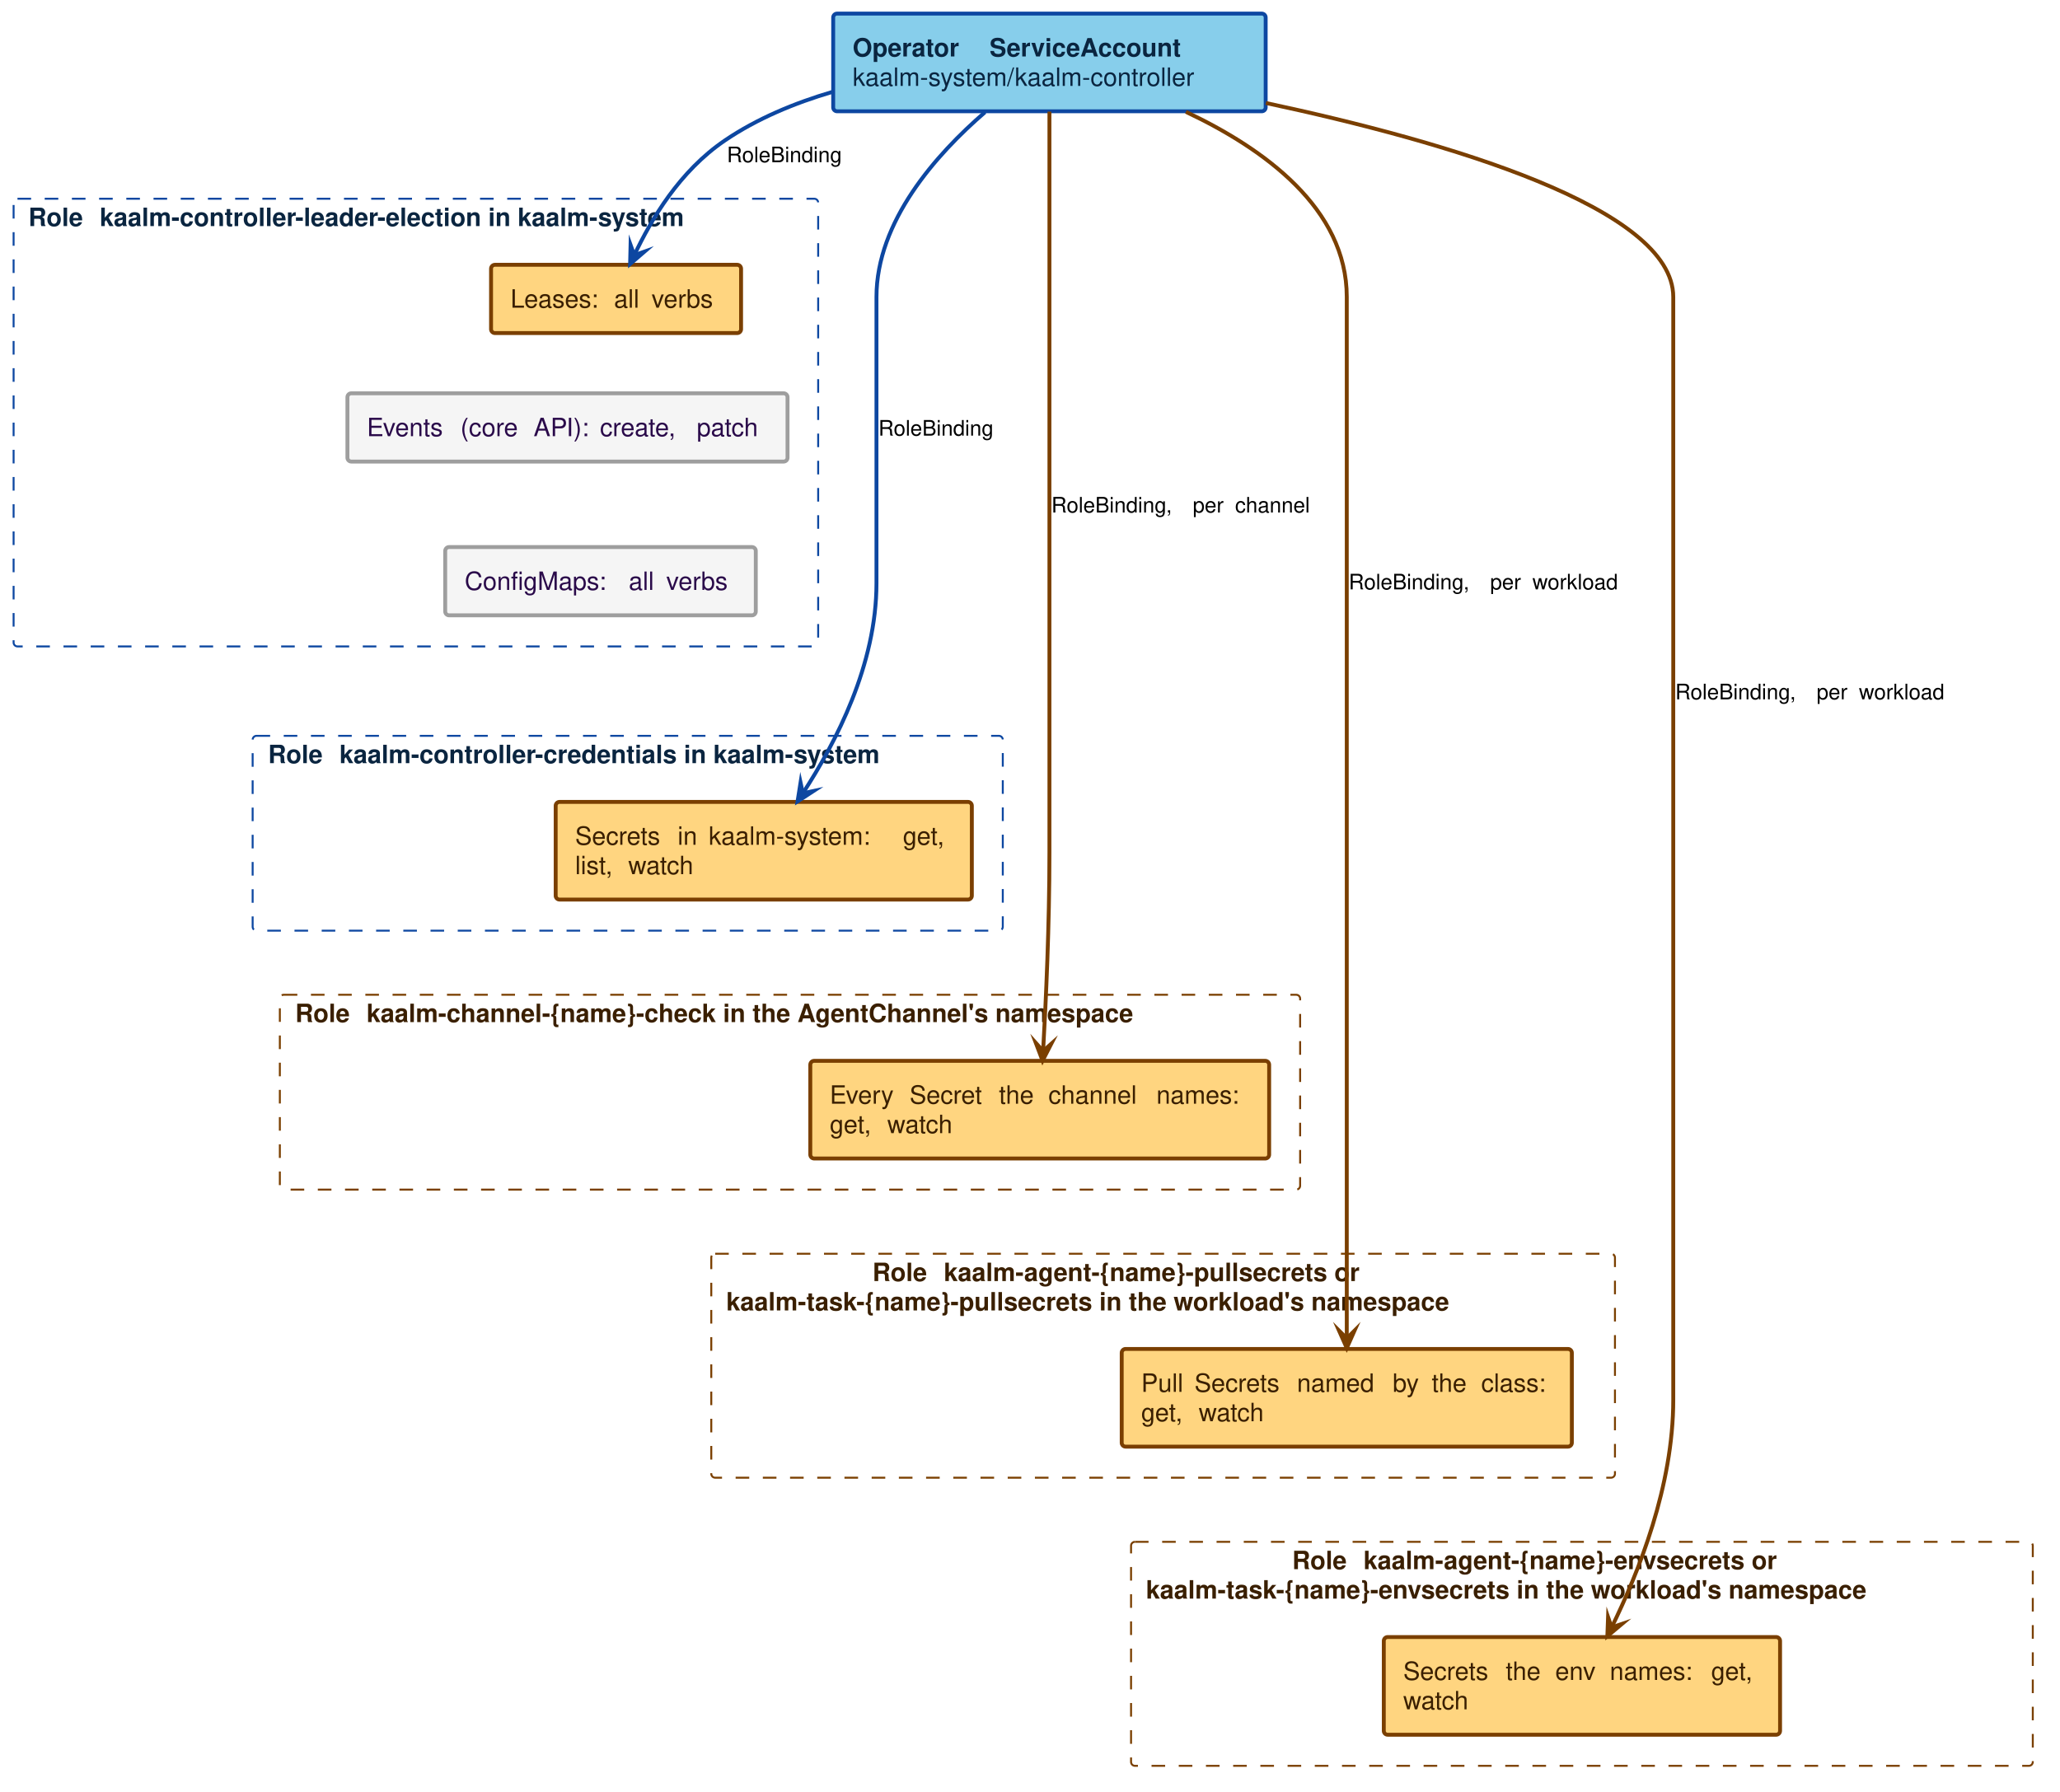
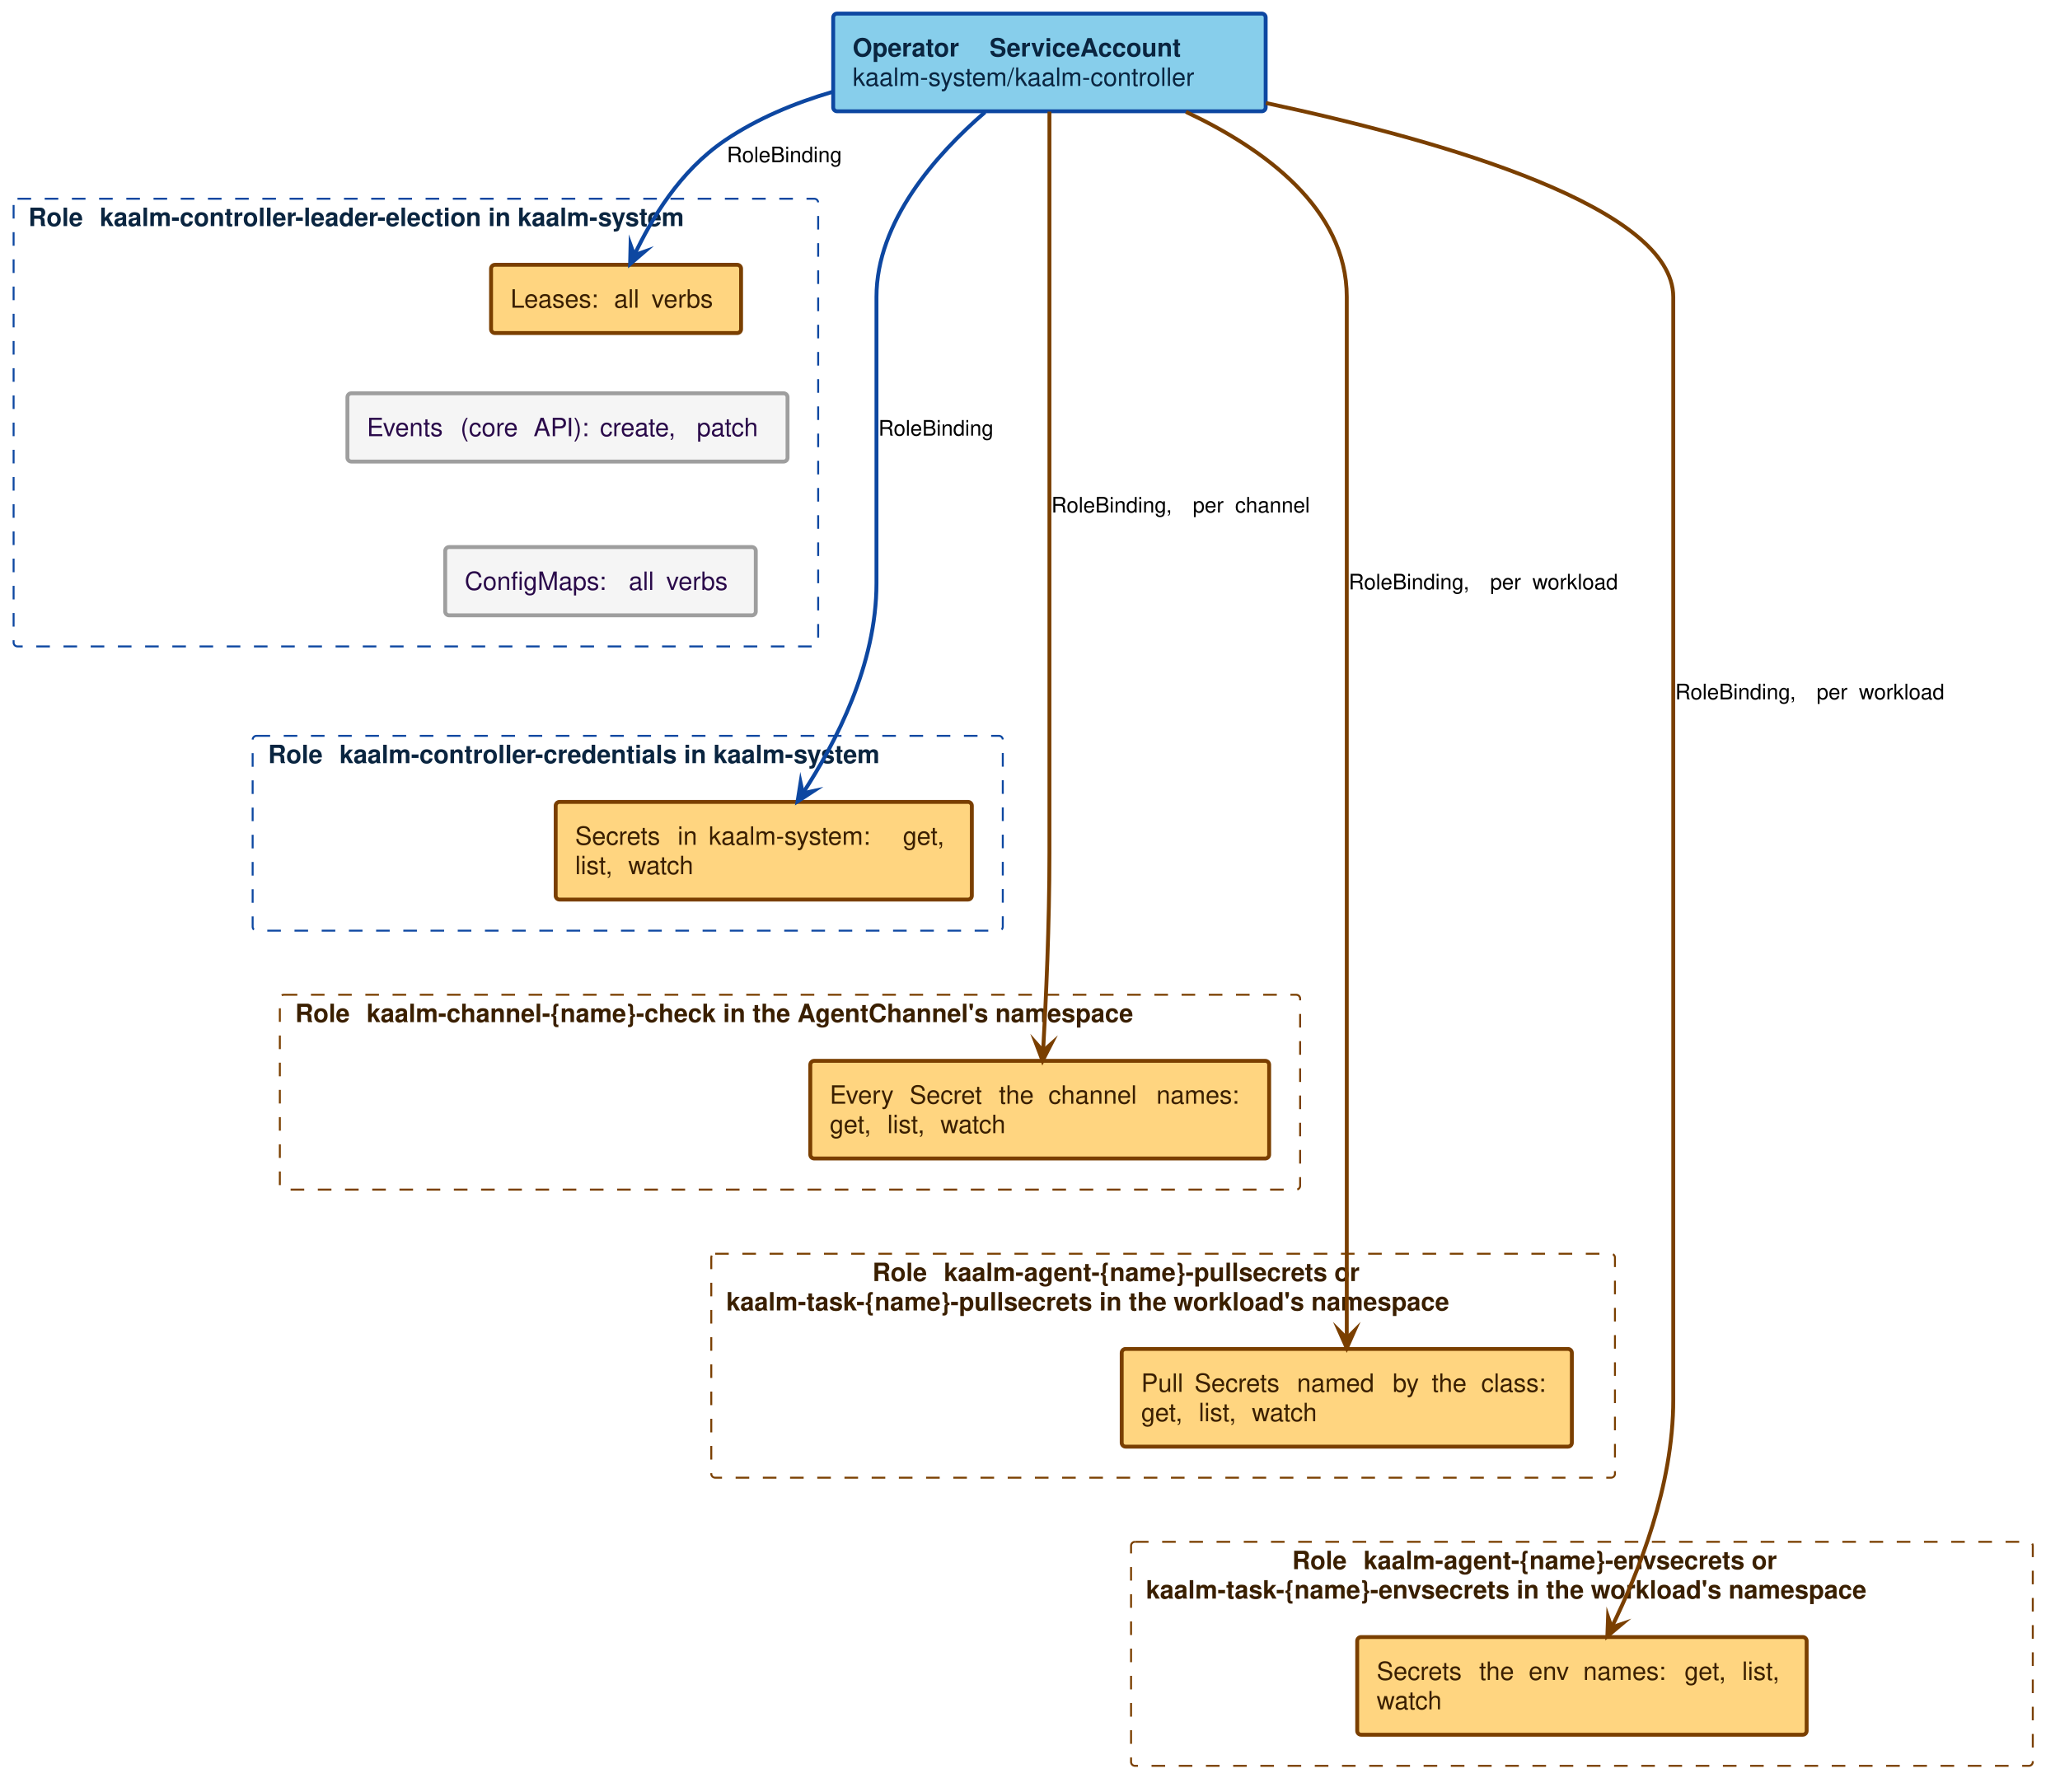
<svg xmlns="http://www.w3.org/2000/svg" version="1.1" data-diagram-type="DESCRIPTION" style="width:1060px;height:922px;" width="1060px" height="922px" viewBox="0 0 1060 922" zoomAndPan="magnify" preserveAspectRatio="none" contentStyleType="text/css">
  <defs />
  <g font-family="sans-serif" lengthAdjust="spacing">
    <g class="cluster" data-qualified-name="nssys" id="ent0002" data-source-line="10">
      <rect x="7" y="102.27" width="414" height="230.4" fill="none" style="stroke:#0D47A1;stroke-width:1;stroke-dasharray:7,7;" rx="2" ry="2" />
      <text x="14.592" y="116.337" fill="#0A2540" font-size="13" textLength="32.214" font-weight="700" font-family="Helvetica">Role</text>
      <text x="51.332" y="116.337" fill="#0A2540" font-size="13" textLength="362.077" font-weight="700" font-family="Helvetica">kaalm-controller-leader-election in kaalm-system</text>
    </g>
    <g class="cluster" data-qualified-name="nscred" id="ent0006" data-source-line="15">
      <rect x="130" y="378.67" width="386" height="100.26" fill="none" style="stroke:#0D47A1;stroke-width:1;stroke-dasharray:7,7;" rx="2" ry="2" />
      <text x="137.931" y="392.737" fill="#0A2540" font-size="13" textLength="32.214" font-weight="700" font-family="Helvetica">Role</text>
      <text x="174.671" y="392.737" fill="#0A2540" font-size="13" textLength="333.398" font-weight="700" font-family="Helvetica">kaalm-controller-credentials in kaalm-system</text>
    </g>
    <g class="cluster" data-qualified-name="nsuser" id="ent0008" data-source-line="18">
      <rect x="144" y="511.93" width="525" height="100.27" fill="none" style="stroke:#7A3F00;stroke-width:1;stroke-dasharray:7,7;" rx="2" ry="2" />
      <text x="151.892" y="525.997" fill="#3A1F00" font-size="13" textLength="32.214" font-weight="700" font-family="Helvetica">Role</text>
      <text x="188.633" y="525.997" fill="#3A1F00" font-size="13" textLength="472.475" font-weight="700" font-family="Helvetica">kaalm-channel-{name}-check in the AgentChannel's namespace</text>
    </g>
    <g class="cluster" data-qualified-name="nspull" id="ent0010" data-source-line="21">
      <rect x="366" y="645.2" width="465" height="115.26" fill="none" style="stroke:#7A3F00;stroke-width:1;stroke-dasharray:7,7;" rx="2" ry="2" />
      <text x="448.917" y="659.267" fill="#3A1F00" font-size="13" textLength="32.214" font-weight="700" font-family="Helvetica">Role</text>
      <text x="485.658" y="659.267" fill="#3A1F00" font-size="13" textLength="262.425" font-weight="700" font-family="Helvetica">kaalm-agent-{name}-pullsecrets or</text>
      <text x="373.714" y="674.4" fill="#3A1F00" font-size="13" textLength="449.573" font-weight="700" font-family="Helvetica">kaalm-task-{name}-pullsecrets in the workload's namespace</text>
    </g>
    <g class="cluster" data-qualified-name="nsenv" id="ent0012" data-source-line="24">
      <rect x="582" y="793.46" width="464" height="115.27" fill="none" style="stroke:#7A3F00;stroke-width:1;stroke-dasharray:7,7;" rx="2" ry="2" />
      <text x="664.881" y="807.527" fill="#3A1F00" font-size="13" textLength="32.214" font-weight="700" font-family="Helvetica">Role</text>
      <text x="701.621" y="807.527" fill="#3A1F00" font-size="13" textLength="261.498" font-weight="700" font-family="Helvetica">kaalm-agent-{name}-envsecrets or</text>
      <text x="589.677" y="822.66" fill="#3A1F00" font-size="13" textLength="448.646" font-weight="700" font-family="Helvetica">kaalm-task-{name}-envsecrets in the workload's namespace</text>
    </g>
    <g class="entity" data-qualified-name="nssys.leases" id="ent0003" data-source-line="11">
      <rect x="252.68" y="136.27" width="128.646" height="35.133" fill="#FFD580" style="stroke:#7A3F00;stroke-width:2;" rx="2" ry="2" />
      <text x="262.68" y="158.337" fill="#3A1F00" font-size="13" textLength="49.131" font-family="Helvetica">Leases:</text>
      <text x="311.811" y="158.337" fill="#3A1F00" font-size="13" font-family="Helvetica"> </text>
      <text x="315.943" y="158.337" fill="#3A1F00" font-size="13" textLength="15.19" font-family="Helvetica">all</text>
      <text x="331.133" y="158.337" fill="#3A1F00" font-size="13" font-family="Helvetica"> </text>
      <text x="335.265" y="158.337" fill="#3A1F00" font-size="13" textLength="36.061" font-family="Helvetica">verbs</text>
    </g>
    <g class="entity" data-qualified-name="nssys.ev" id="ent0004" data-source-line="12">
      <rect x="178.77" y="202.4" width="226.464" height="35.133" fill="#F5F5F5" style="stroke:#9E9E9E;stroke-width:2;" rx="2" ry="2" />
      <text x="188.77" y="224.467" fill="#2A0A4A" font-size="13" textLength="44.015" font-family="Helvetica">Events</text>
      <text x="232.785" y="224.467" fill="#2A0A4A" font-size="13" font-family="Helvetica"> </text>
      <text x="236.917" y="224.467" fill="#2A0A4A" font-size="13" textLength="33.516" font-family="Helvetica">(core</text>
      <text x="270.433" y="224.467" fill="#2A0A4A" font-size="13" font-family="Helvetica"> </text>
      <text x="274.565" y="224.467" fill="#2A0A4A" font-size="13" textLength="30.018" font-family="Helvetica">API):</text>
      <text x="304.583" y="224.467" fill="#2A0A4A" font-size="13" font-family="Helvetica"> </text>
      <text x="308.715" y="224.467" fill="#2A0A4A" font-size="13" textLength="45.684" font-family="Helvetica">create,</text>
      <text x="354.399" y="224.467" fill="#2A0A4A" font-size="13" font-family="Helvetica"> </text>
      <text x="358.532" y="224.467" fill="#2A0A4A" font-size="13" textLength="36.702" font-family="Helvetica">patch</text>
    </g>
    <g class="entity" data-qualified-name="nssys.cm" id="ent0005" data-source-line="13">
      <rect x="229.09" y="281.53" width="159.813" height="35.133" fill="#F5F5F5" style="stroke:#9E9E9E;stroke-width:2;" rx="2" ry="2" />
      <text x="239.09" y="303.597" fill="#2A0A4A" font-size="13" textLength="80.298" font-family="Helvetica">ConfigMaps:</text>
      <text x="319.388" y="303.597" fill="#2A0A4A" font-size="13" font-family="Helvetica"> </text>
      <text x="323.52" y="303.597" fill="#2A0A4A" font-size="13" textLength="15.19" font-family="Helvetica">all</text>
      <text x="338.71" y="303.597" fill="#2A0A4A" font-size="13" font-family="Helvetica"> </text>
      <text x="342.842" y="303.597" fill="#2A0A4A" font-size="13" textLength="36.061" font-family="Helvetica">verbs</text>
    </g>
    <g class="entity" data-qualified-name="nscred.syssec" id="ent0007" data-source-line="16">
      <rect x="285.93" y="412.67" width="214.143" height="50.266" fill="#FFD580" style="stroke:#7A3F00;stroke-width:2;" rx="2" ry="2" />
      <text x="295.93" y="434.737" fill="#3A1F00" font-size="13" textLength="48.61" font-family="Helvetica">Secrets</text>
      <text x="344.54" y="434.737" fill="#3A1F00" font-size="13" font-family="Helvetica"> </text>
      <text x="348.673" y="434.737" fill="#3A1F00" font-size="13" textLength="11.851" font-family="Helvetica">in</text>
      <text x="360.524" y="434.737" fill="#3A1F00" font-size="13" font-family="Helvetica"> </text>
      <text x="364.656" y="434.737" fill="#3A1F00" font-size="13" textLength="95.805" font-family="Helvetica">kaalm-system:</text>
      <text x="460.461" y="434.737" fill="#3A1F00" font-size="13" font-family="Helvetica"> </text>
      <text x="464.594" y="434.737" fill="#3A1F00" font-size="13" textLength="25.479" font-family="Helvetica">get,</text>
      <text x="295.93" y="449.87" fill="#3A1F00" font-size="13" textLength="23.226" font-family="Helvetica">list,</text>
      <text x="319.156" y="449.87" fill="#3A1F00" font-size="13" font-family="Helvetica"> </text>
      <text x="323.288" y="449.87" fill="#3A1F00" font-size="13" textLength="39.083" font-family="Helvetica">watch</text>
    </g>
    <g class="entity" data-qualified-name="nsuser.chsec" id="ent0009" data-source-line="19">
      <rect x="416.95" y="545.93" width="236.106" height="50.266" fill="#FFD580" style="stroke:#7A3F00;stroke-width:2;" rx="2" ry="2" />
      <text x="426.95" y="567.997" fill="#3A1F00" font-size="13" textLength="36.943" font-family="Helvetica">Every</text>
      <text x="463.893" y="567.997" fill="#3A1F00" font-size="13" font-family="Helvetica"> </text>
      <text x="468.026" y="567.997" fill="#3A1F00" font-size="13" textLength="41.837" font-family="Helvetica">Secret</text>
      <text x="509.863" y="567.997" fill="#3A1F00" font-size="13" font-family="Helvetica"> </text>
      <text x="513.995" y="567.997" fill="#3A1F00" font-size="13" textLength="21.334" font-family="Helvetica">the</text>
      <text x="535.33" y="567.997" fill="#3A1F00" font-size="13" font-family="Helvetica"> </text>
      <text x="539.462" y="567.997" fill="#3A1F00" font-size="13" textLength="51.441" font-family="Helvetica">channel</text>
      <text x="590.904" y="567.997" fill="#3A1F00" font-size="13" font-family="Helvetica"> </text>
      <text x="595.036" y="567.997" fill="#3A1F00" font-size="13" textLength="48.02" font-family="Helvetica">names:</text>
      <text x="426.95" y="583.13" fill="#3A1F00" font-size="13" textLength="25.479" font-family="Helvetica">get,</text>
      <text x="452.429" y="583.13" fill="#3A1F00" font-size="13" font-family="Helvetica"> </text>
-       <text x="456.562" y="583.13" fill="#3A1F00" font-size="13" textLength="39.083" font-family="Helvetica">watch</text>
+       <text x="456.562" y="583.13" fill="#3A1F00" font-size="13" textLength="23.226" font-family="Helvetica">list,</text>
+       <text x="479.788" y="583.13" fill="#3A1F00" font-size="13" font-family="Helvetica"> </text>
+       <text x="483.92" y="583.13" fill="#3A1F00" font-size="13" textLength="39.083" font-family="Helvetica">watch</text>
    </g>
    <g class="entity" data-qualified-name="nspull.pullsec" id="ent0011" data-source-line="22">
      <rect x="577.19" y="694.2" width="231.625" height="50.266" fill="#FFD580" style="stroke:#7A3F00;stroke-width:2;" rx="2" ry="2" />
      <text x="587.19" y="716.267" fill="#3A1F00" font-size="13" textLength="23.302" font-family="Helvetica">Pull</text>
      <text x="610.492" y="716.267" fill="#3A1F00" font-size="13" font-family="Helvetica"> </text>
      <text x="614.625" y="716.267" fill="#3A1F00" font-size="13" textLength="48.61" font-family="Helvetica">Secrets</text>
      <text x="663.235" y="716.267" fill="#3A1F00" font-size="13" font-family="Helvetica"> </text>
      <text x="667.367" y="716.267" fill="#3A1F00" font-size="13" textLength="45.119" font-family="Helvetica">named</text>
      <text x="712.486" y="716.267" fill="#3A1F00" font-size="13" font-family="Helvetica"> </text>
      <text x="716.619" y="716.267" fill="#3A1F00" font-size="13" textLength="15.945" font-family="Helvetica">by</text>
      <text x="732.564" y="716.267" fill="#3A1F00" font-size="13" font-family="Helvetica"> </text>
      <text x="736.696" y="716.267" fill="#3A1F00" font-size="13" textLength="21.334" font-family="Helvetica">the</text>
      <text x="758.031" y="716.267" fill="#3A1F00" font-size="13" font-family="Helvetica"> </text>
      <text x="762.163" y="716.267" fill="#3A1F00" font-size="13" textLength="36.651" font-family="Helvetica">class:</text>
      <text x="587.19" y="731.4" fill="#3A1F00" font-size="13" textLength="25.479" font-family="Helvetica">get,</text>
      <text x="612.669" y="731.4" fill="#3A1F00" font-size="13" font-family="Helvetica"> </text>
-       <text x="616.802" y="731.4" fill="#3A1F00" font-size="13" textLength="39.083" font-family="Helvetica">watch</text>
+       <text x="616.802" y="731.4" fill="#3A1F00" font-size="13" textLength="23.226" font-family="Helvetica">list,</text>
+       <text x="640.028" y="731.4" fill="#3A1F00" font-size="13" font-family="Helvetica"> </text>
+       <text x="644.16" y="731.4" fill="#3A1F00" font-size="13" textLength="39.083" font-family="Helvetica">watch</text>
    </g>
    <g class="entity" data-qualified-name="nsenv.envsec" id="ent0013" data-source-line="25">
-       <rect x="712.05" y="842.46" width="203.904" height="50.266" fill="#FFD580" style="stroke:#7A3F00;stroke-width:2;" rx="2" ry="2" />
-       <text x="722.05" y="864.527" fill="#3A1F00" font-size="13" textLength="48.61" font-family="Helvetica">Secrets</text>
-       <text x="770.66" y="864.527" fill="#3A1F00" font-size="13" font-family="Helvetica"> </text>
-       <text x="774.793" y="864.527" fill="#3A1F00" font-size="13" textLength="21.334" font-family="Helvetica">the</text>
-       <text x="796.127" y="864.527" fill="#3A1F00" font-size="13" font-family="Helvetica"> </text>
-       <text x="800.259" y="864.527" fill="#3A1F00" font-size="13" textLength="23.931" font-family="Helvetica">env</text>
-       <text x="824.19" y="864.527" fill="#3A1F00" font-size="13" font-family="Helvetica"> </text>
-       <text x="828.322" y="864.527" fill="#3A1F00" font-size="13" textLength="48.02" font-family="Helvetica">names:</text>
-       <text x="876.342" y="864.527" fill="#3A1F00" font-size="13" font-family="Helvetica"> </text>
-       <text x="880.475" y="864.527" fill="#3A1F00" font-size="13" textLength="25.479" font-family="Helvetica">get,</text>
-       <text x="722.05" y="879.66" fill="#3A1F00" font-size="13" textLength="39.083" font-family="Helvetica">watch</text>
+       <rect x="698.37" y="842.46" width="231.263" height="50.266" fill="#FFD580" style="stroke:#7A3F00;stroke-width:2;" rx="2" ry="2" />
+       <text x="708.37" y="864.527" fill="#3A1F00" font-size="13" textLength="48.61" font-family="Helvetica">Secrets</text>
+       <text x="756.98" y="864.527" fill="#3A1F00" font-size="13" font-family="Helvetica"> </text>
+       <text x="761.113" y="864.527" fill="#3A1F00" font-size="13" textLength="21.334" font-family="Helvetica">the</text>
+       <text x="782.447" y="864.527" fill="#3A1F00" font-size="13" font-family="Helvetica"> </text>
+       <text x="786.579" y="864.527" fill="#3A1F00" font-size="13" textLength="23.931" font-family="Helvetica">env</text>
+       <text x="810.51" y="864.527" fill="#3A1F00" font-size="13" font-family="Helvetica"> </text>
+       <text x="814.642" y="864.527" fill="#3A1F00" font-size="13" textLength="48.02" font-family="Helvetica">names:</text>
+       <text x="862.662" y="864.527" fill="#3A1F00" font-size="13" font-family="Helvetica"> </text>
+       <text x="866.795" y="864.527" fill="#3A1F00" font-size="13" textLength="25.479" font-family="Helvetica">get,</text>
+       <text x="892.274" y="864.527" fill="#3A1F00" font-size="13" font-family="Helvetica"> </text>
+       <text x="896.407" y="864.527" fill="#3A1F00" font-size="13" textLength="23.226" font-family="Helvetica">list,</text>
+       <text x="708.37" y="879.66" fill="#3A1F00" font-size="13" textLength="39.083" font-family="Helvetica">watch</text>
    </g>
    <g class="entity" data-qualified-name="OPSA" id="ent0001" data-source-line="9">
      <rect x="428.73" y="7" width="222.535" height="50.266" fill="#87CEEB" style="stroke:#0D47A1;stroke-width:2;" rx="2" ry="2" />
      <text x="438.73" y="29.067" fill="#0A2540" font-size="13" textLength="65.914" font-weight="700" font-family="Helvetica">Operator</text>
      <text x="504.644" y="29.067" fill="#0A2540" font-size="13" font-weight="700" font-family="Helvetica"> </text>
      <text x="509.17" y="29.067" fill="#0A2540" font-size="13" textLength="113.172" font-weight="700" font-family="Helvetica">ServiceAccount</text>
      <text x="438.73" y="44.2" fill="#0A2540" font-size="13" textLength="202.535" font-family="Helvetica">kaalm-system/kaalm-controller</text>
    </g>
    <g class="link" data-entity-1="ent0001" data-entity-2="ent0003" id="lnk14" data-source-line="27" data-link-type="dependency">
      <path d="M428.31,47.3 C408.81,53.03 389.5,61.06 373,72.27 C349.61,88.16 335.15,112.801 326.37,131.341" style="stroke:#0D47A1;stroke-width:2;" fill="none" id="OPSA-to-leases" />
      <polygon points="324.23,135.86,331.697,129.438,326.37,131.341,324.467,126.014,324.23,135.86" fill="#0D47A1" style="stroke:#0D47A1;stroke-width:2;stroke-linejoin:miter;stroke-miterlimit:10;" />
      <text x="374" y="83.48" fill="#000" font-size="11" textLength="65.764" font-family="Helvetica">RoleBinding</text>
    </g>
    <g class="link" data-entity-1="ent0001" data-entity-2="ent0007" id="lnk15" data-source-line="28" data-link-type="dependency">
      <path d="M506.86,57.73 C481.56,79.57 451,113.99 451,152.84 C451,152.84 451,152.84 451,300.1 C451,342.12 430.209,381.854 413.119,408.224" style="stroke:#0D47A1;stroke-width:2;" fill="none" id="OPSA-to-syssec" />
      <polygon points="410.4,412.42,418.651,407.043,413.119,408.224,411.938,402.692,410.4,412.42" fill="#0D47A1" style="stroke:#0D47A1;stroke-width:2;stroke-linejoin:miter;stroke-miterlimit:10;" />
      <text x="452" y="224.18" fill="#000" font-size="11" textLength="65.764" font-family="Helvetica">RoleBinding</text>
    </g>
    <g class="link" data-entity-1="ent0001" data-entity-2="ent0009" id="lnk16" data-source-line="29" data-link-type="dependency">
      <path d="M540,57.44 C540,81.62 540,119.79 540,152.84 C540,152.84 540,152.84 540,438.8 C540,476.2 538.231,514.558 536.751,540.888" style="stroke:#7A3F00;stroke-width:2;" fill="none" id="OPSA-to-chsec" />
      <polygon points="536.47,545.88,540.969,537.119,536.751,540.888,532.981,536.67,536.47,545.88" fill="#7A3F00" style="stroke:#7A3F00;stroke-width:2;stroke-linejoin:miter;stroke-miterlimit:10;" />
      <text x="541" y="263.74" fill="#000" font-size="11" textLength="69.26" font-family="Helvetica">RoleBinding,</text>
      <text x="610.26" y="263.74" fill="#000" font-size="11" font-family="Helvetica"> </text>
      <text x="613.757" y="263.74" fill="#000" font-size="11" textLength="18.272" font-family="Helvetica">per</text>
      <text x="632.029" y="263.74" fill="#000" font-size="11" font-family="Helvetica"> </text>
      <text x="635.526" y="263.74" fill="#000" font-size="11" textLength="43.527" font-family="Helvetica">channel</text>
    </g>
    <g class="link" data-entity-1="ent0001" data-entity-2="ent0011" id="lnk17" data-source-line="30" data-link-type="dependency">
      <path d="M610.23,57.57 C650.45,76.51 693,107.31 693,152.84 C693,152.84 693,152.84 693,572.07 C693,614.85 693,659.68 693,688.75" style="stroke:#7A3F00;stroke-width:2;" fill="none" id="OPSA-to-pullsec" />
      <polygon points="693,693.75,697,684.75,693,688.75,689,684.75,693,693.75" fill="#7A3F00" style="stroke:#7A3F00;stroke-width:2;stroke-linejoin:miter;stroke-miterlimit:10;" />
      <text x="694" y="303.31" fill="#000" font-size="11" textLength="69.26" font-family="Helvetica">RoleBinding,</text>
      <text x="763.26" y="303.31" fill="#000" font-size="11" font-family="Helvetica"> </text>
      <text x="766.757" y="303.31" fill="#000" font-size="11" textLength="18.272" font-family="Helvetica">per</text>
      <text x="785.029" y="303.31" fill="#000" font-size="11" font-family="Helvetica"> </text>
      <text x="788.526" y="303.31" fill="#000" font-size="11" textLength="50.128" font-family="Helvetica">workload</text>
    </g>
    <g class="link" data-entity-1="ent0001" data-entity-2="ent0013" id="lnk18" data-source-line="31" data-link-type="dependency">
      <path d="M651.37,53 C744.08,72.8 861,106.89 861,152.84 C861,152.84 861,152.84 861,720.33 C861,764.87 843.196,809.058 829.286,837.508" style="stroke:#7A3F00;stroke-width:2;" fill="none" id="OPSA-to-envsec" />
      <polygon points="827.09,842,834.637,835.672,829.286,837.508,827.45,832.158,827.09,842" fill="#7A3F00" style="stroke:#7A3F00;stroke-width:2;stroke-linejoin:miter;stroke-miterlimit:10;" />
      <text x="862" y="359.88" fill="#000" font-size="11" textLength="69.26" font-family="Helvetica">RoleBinding,</text>
      <text x="931.26" y="359.88" fill="#000" font-size="11" font-family="Helvetica"> </text>
      <text x="934.757" y="359.88" fill="#000" font-size="11" textLength="18.272" font-family="Helvetica">per</text>
      <text x="953.029" y="359.88" fill="#000" font-size="11" font-family="Helvetica"> </text>
      <text x="956.526" y="359.88" fill="#000" font-size="11" textLength="50.128" font-family="Helvetica">workload</text>
    </g>
  </g>
</svg>
